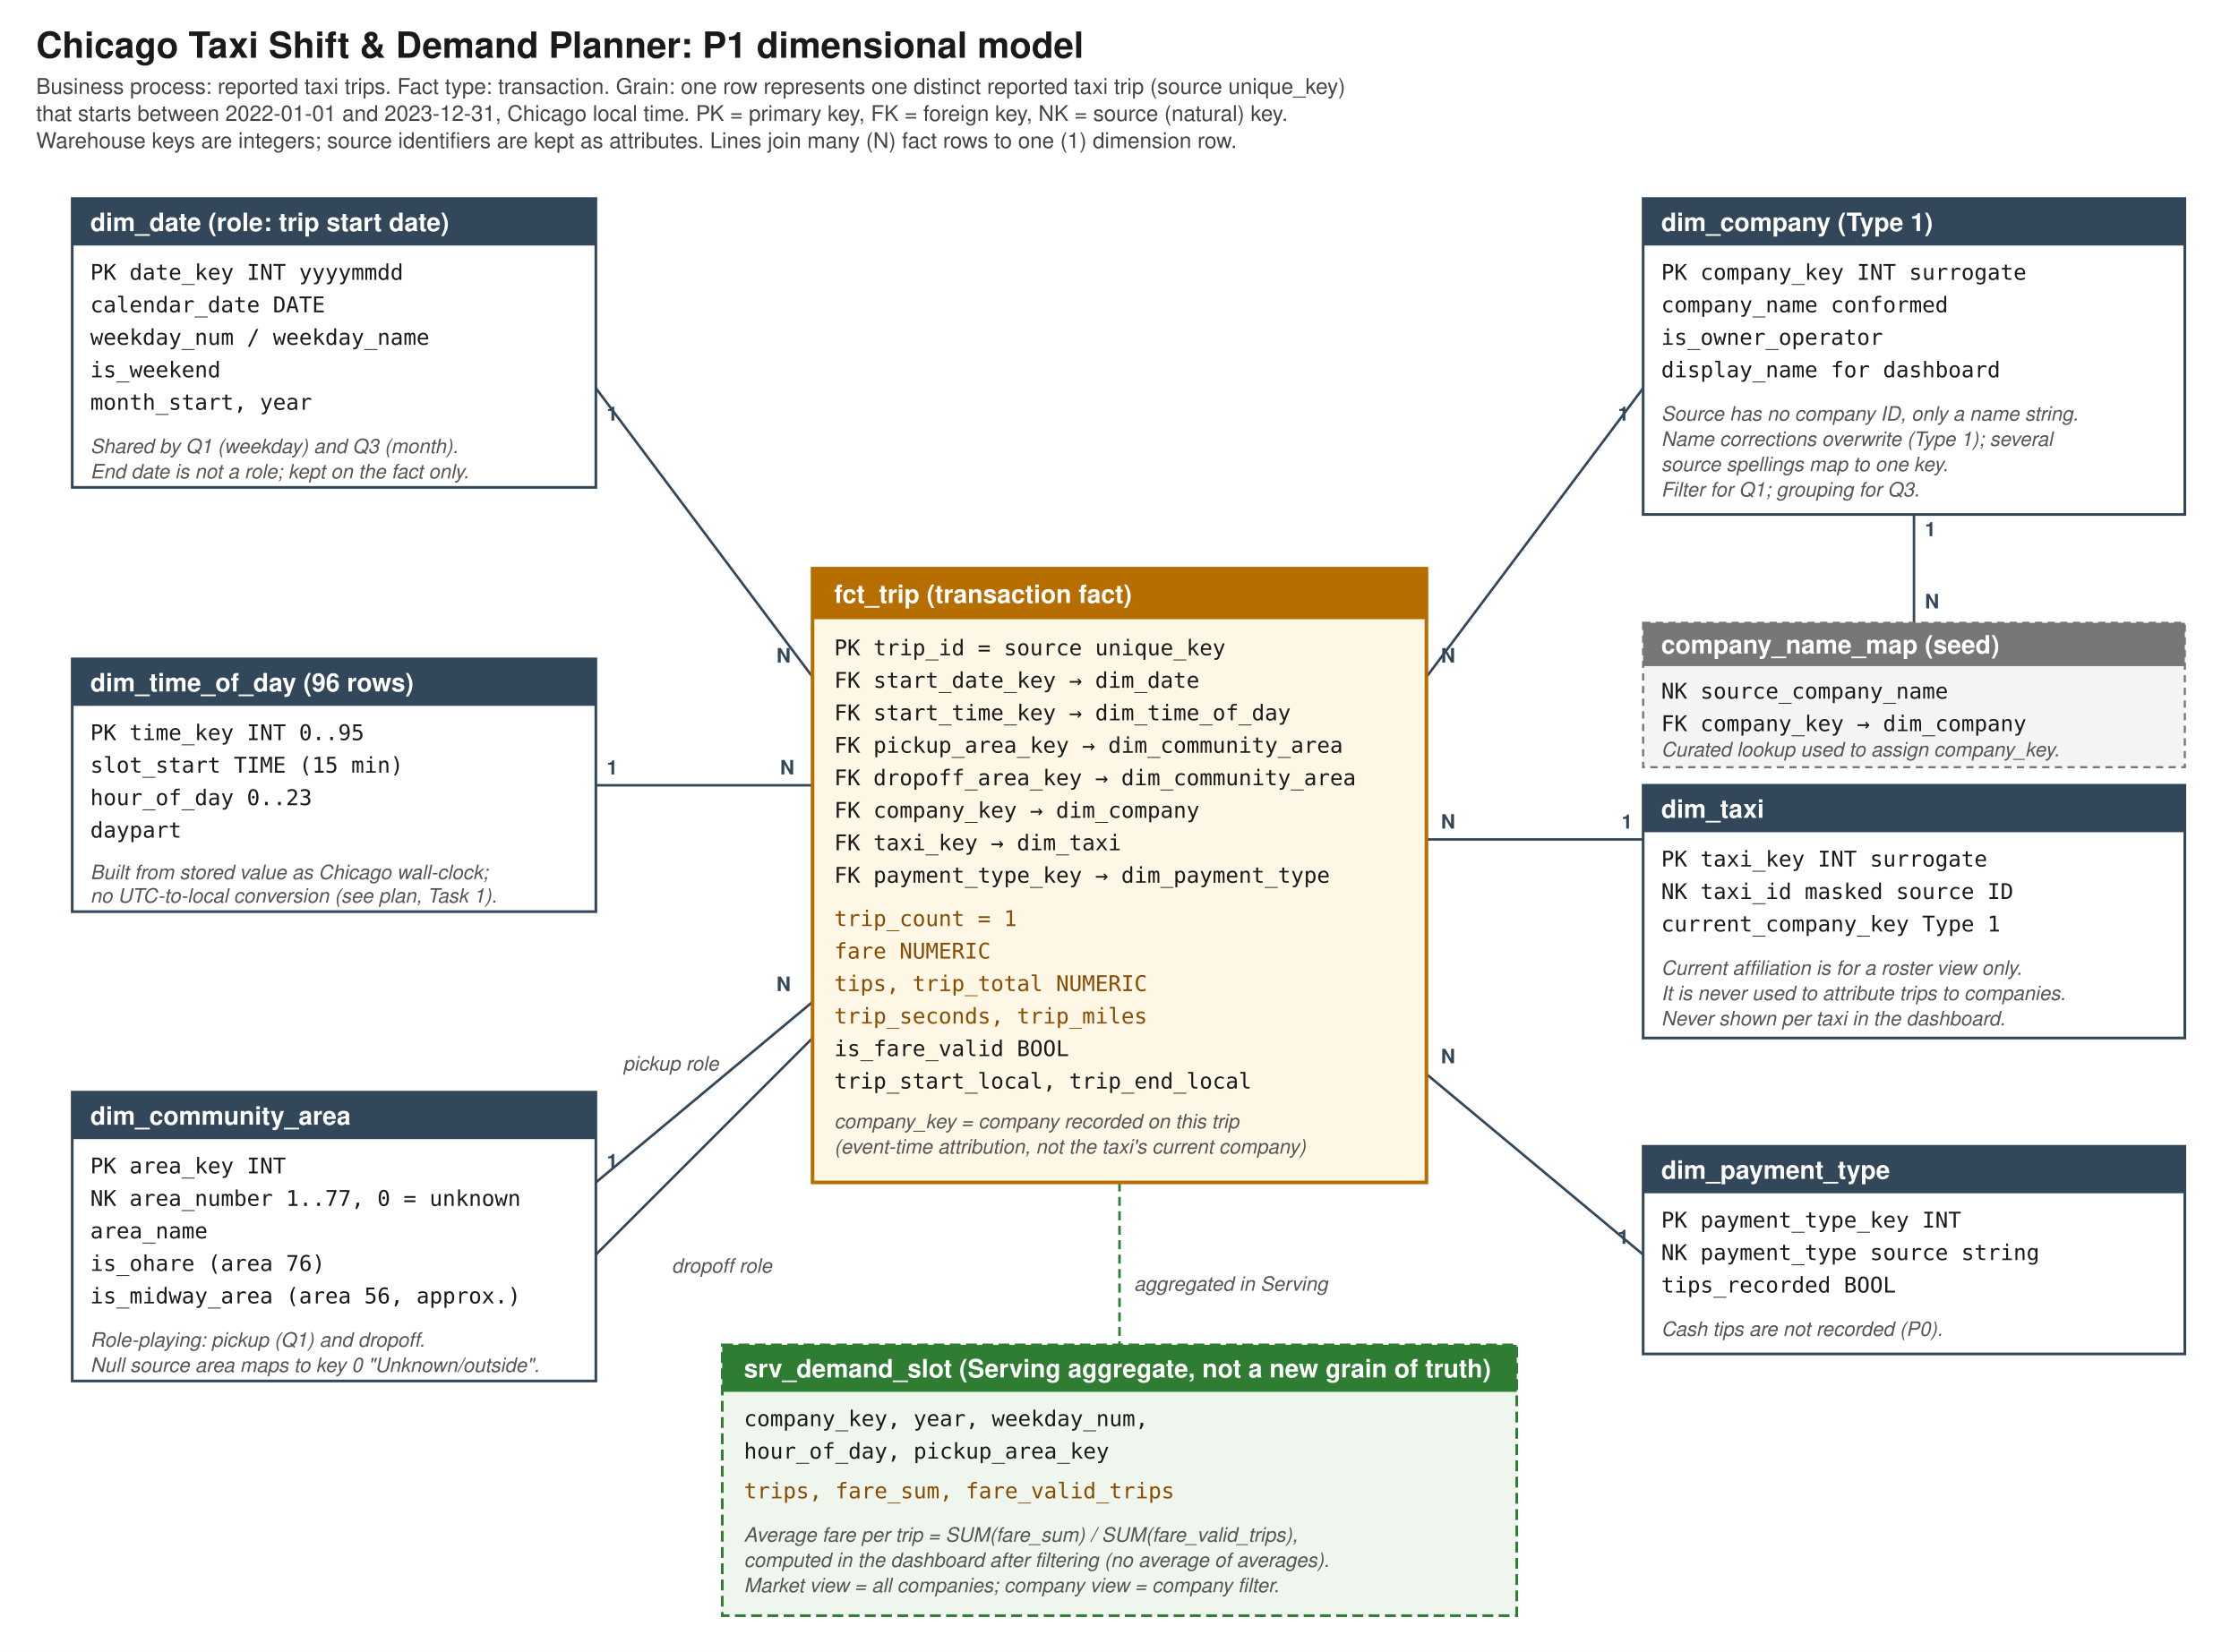
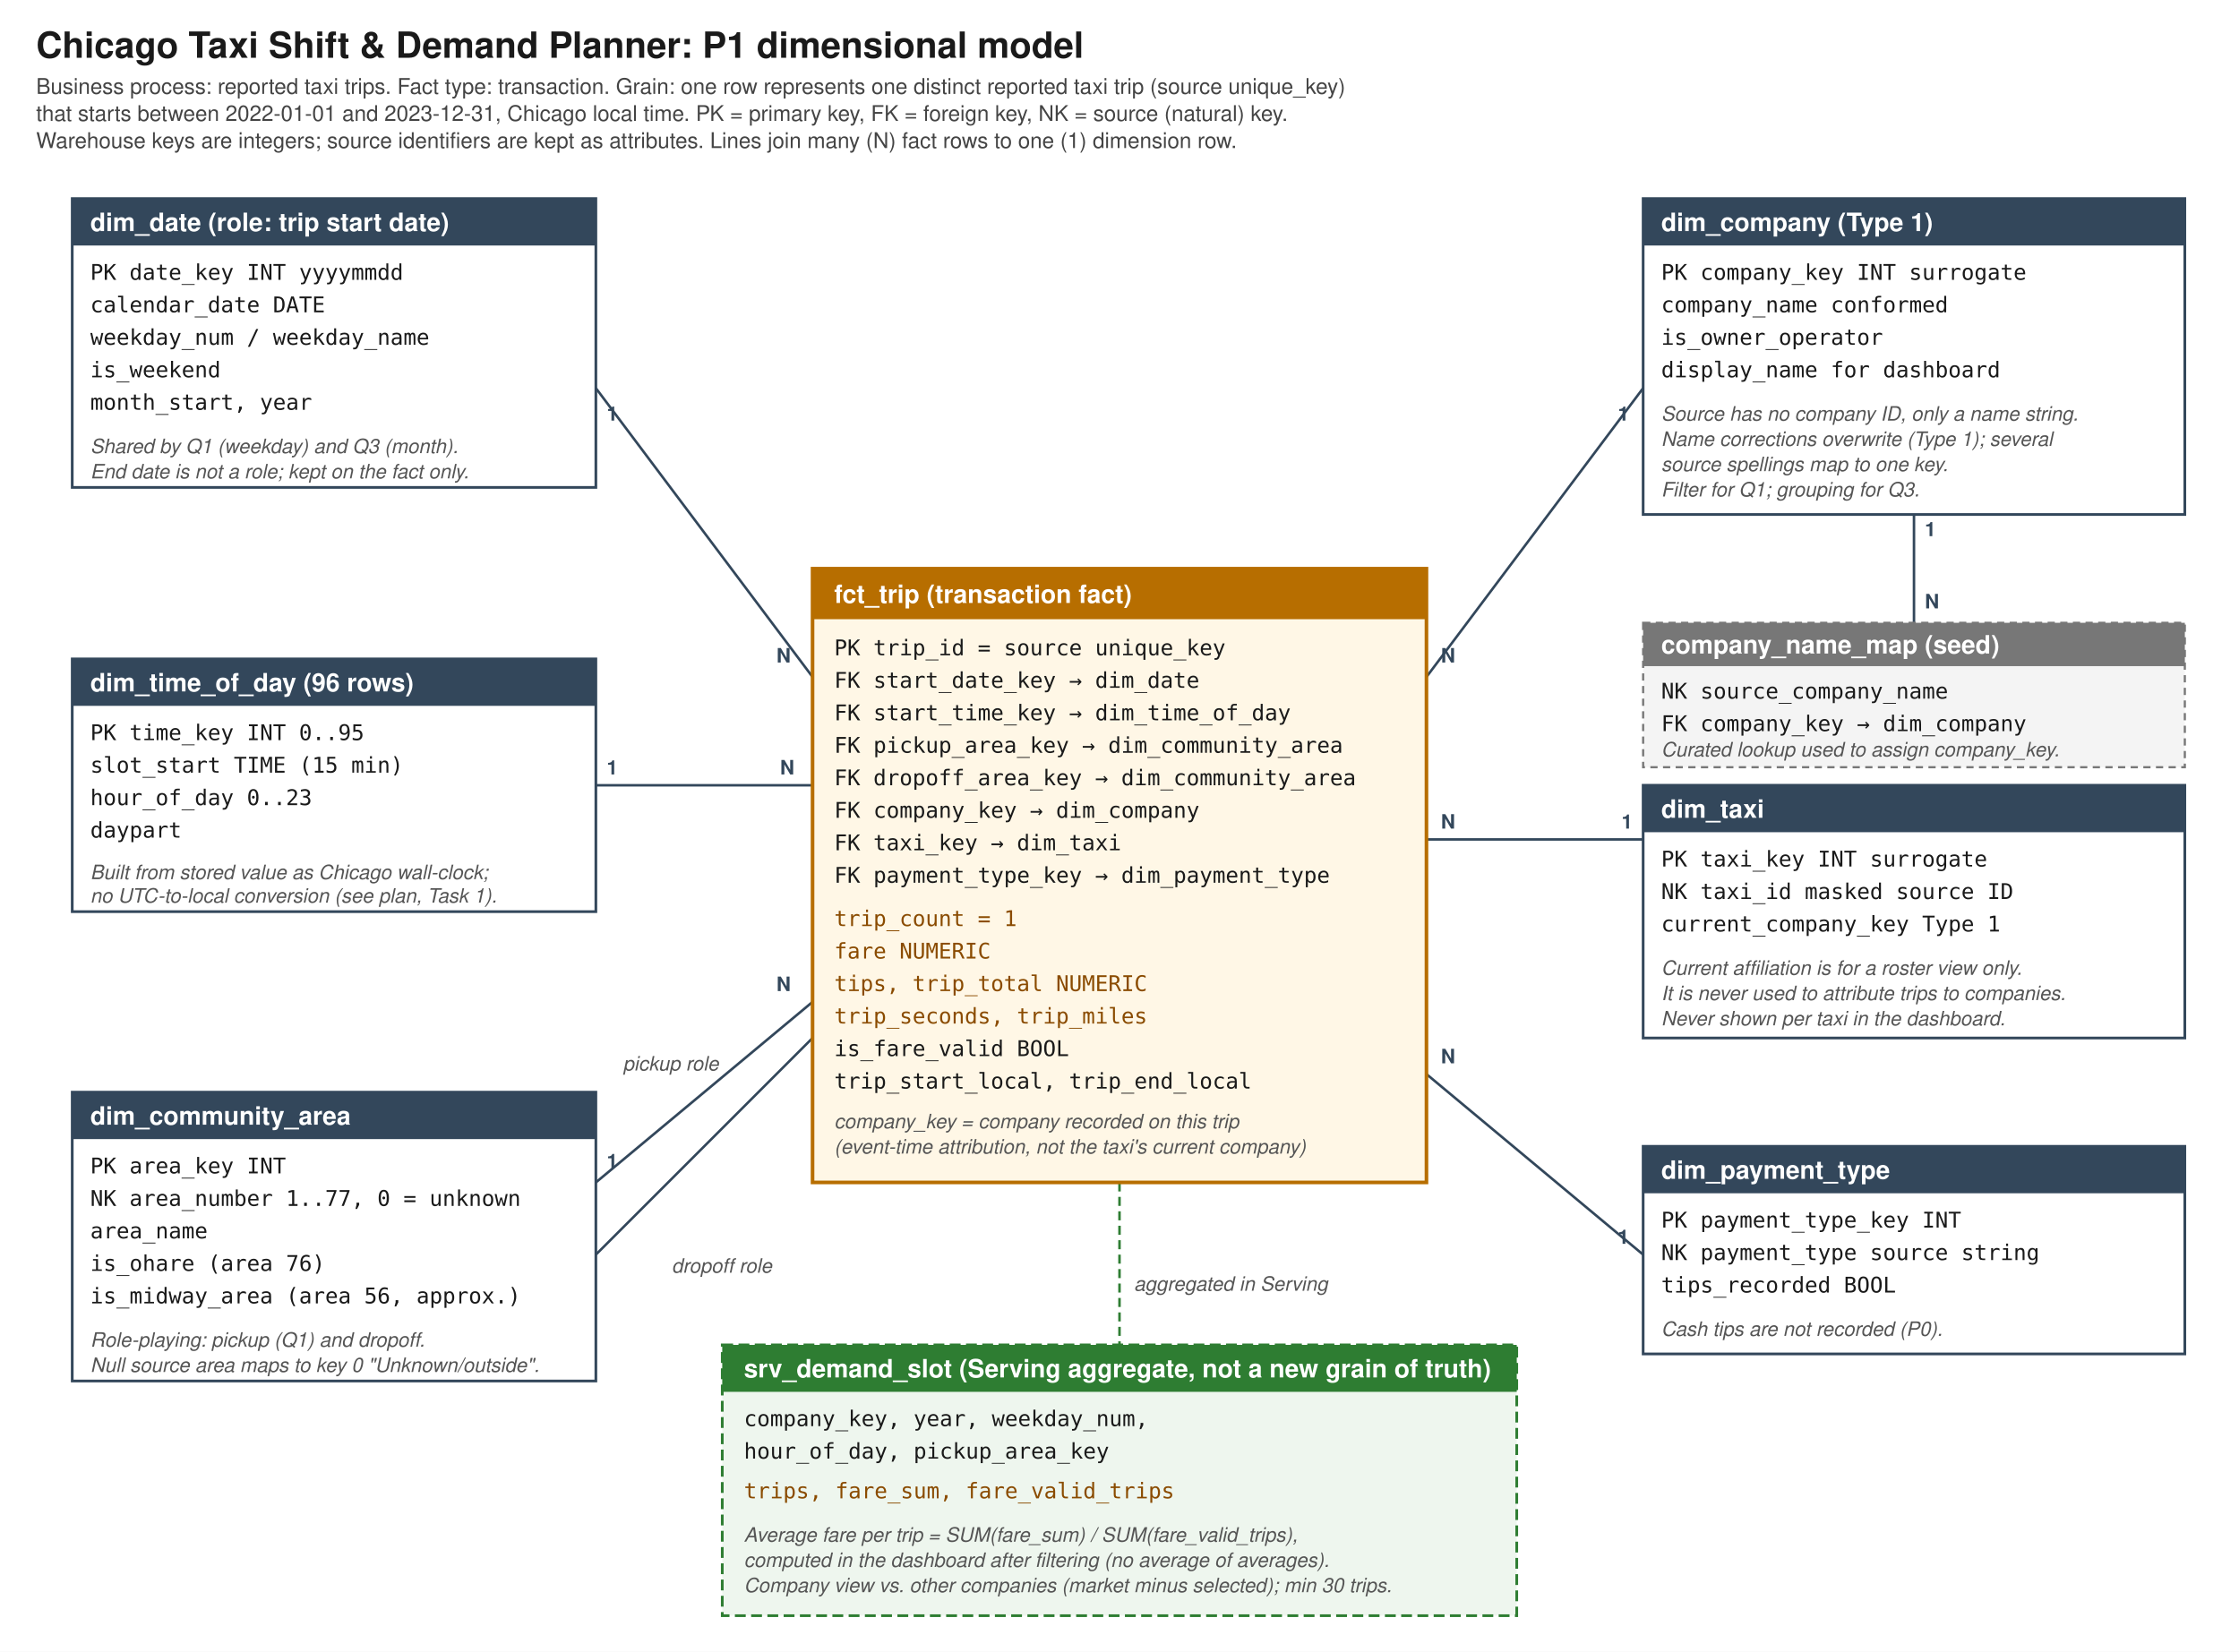
<svg xmlns="http://www.w3.org/2000/svg" width="1240" height="915" viewBox="0 0 1240 915" font-family="Helvetica, Arial, sans-serif" font-size="13">
  <rect width="1240" height="915" fill="#ffffff" />
  <style>
    .box { fill: #ffffff; stroke: #33475b; stroke-width: 1.5; }
    .fact { fill: #fff7e6; stroke: #b76e00; stroke-width: 2; }
    .seed { fill: #f4f4f4; stroke: #777; stroke-width: 1.2; stroke-dasharray: 4 3; }
    .srv  { fill: #eef6ee; stroke: #2e7d32; stroke-width: 1.5; stroke-dasharray: 6 3; }
    .hdr  { fill: #33475b; }
    .hdrf { fill: #b76e00; }
    .hdrs { fill: #2e7d32; }
    .hdrg { fill: #777; }
    .ht   { fill: #ffffff; font-weight: bold; font-size: 14px; }
    .k    { font-family: Menlo, Consolas, monospace; font-size: 12px; fill: #1a1a1a; }
    .m    { font-family: Menlo, Consolas, monospace; font-size: 12px; fill: #8a4b00; }
    .n    { font-size: 11px; fill: #555; font-style: italic; }
    .rel  { stroke: #33475b; stroke-width: 1.4; fill: none; }
    .reld { stroke: #2e7d32; stroke-width: 1.4; fill: none; stroke-dasharray: 5 3; }
    .card { font-size: 11px; fill: #33475b; font-weight: bold; }
    .title { font-size: 20px; font-weight: bold; fill: #1a1a1a; }
    .sub { font-size: 12px; fill: #444; }
  </style>
  <text x="20" y="32" class="title">Chicago Taxi Shift &amp; Demand Planner: P1 dimensional model</text>
  <text x="20" y="52" class="sub">Business process: reported taxi trips. Fact type: transaction. Grain: one row represents one distinct reported taxi trip (source unique_key)</text>
  <text x="20" y="67" class="sub">that starts between 2022-01-01 and 2023-12-31, Chicago local time. PK = primary key, FK = foreign key, NK = source (natural) key.</text>
  <text x="20" y="82" class="sub">Warehouse keys are integers; source identifiers are kept as attributes. Lines join many (N) fact rows to one (1) dimension row.</text>
  <g transform="translate(0,15)">
    <path class="rel" d="M450 360 L330 200" />
    <text x="430" y="352" class="card">N</text>
    <text x="336" y="218" class="card">1</text>
    <path class="rel" d="M450 420 L330 420" />
    <text x="432" y="414" class="card">N</text>
    <text x="336" y="414" class="card">1</text>
    <path class="rel" d="M450 540 L330 640" />
    <path class="rel" d="M450 560 L330 680" />
    <text x="430" y="534" class="card">N</text>
    <text x="336" y="632" class="card">1</text>
    <text x="345" y="578" class="n">pickup role</text>
    <text x="372" y="690" class="n">dropoff role</text>
    <path class="rel" d="M790 360 L910 200" />
    <text x="798" y="352" class="card">N</text>
    <text x="896" y="218" class="card">1</text>
    <path class="rel" d="M790 450 L910 450" />
    <text x="798" y="444" class="card">N</text>
    <text x="898" y="444" class="card">1</text>
    <path class="rel" d="M790 580 L910 680" />
    <text x="798" y="574" class="card">N</text>
    <text x="896" y="674" class="card">1</text>
    <path class="rel" d="M1060 330 L1060 270" />
    <text x="1066" y="322" class="card">N</text>
    <text x="1066" y="282" class="card">1</text>
    <path class="reld" d="M620 640 L620 730" />
    <text x="628" y="700" class="n">aggregated in Serving</text>
    <rect x="40" y="95" width="290" height="160" class="box" />
    <rect x="40" y="95" width="290" height="26" class="hdr" />
    <text x="50" y="113" class="ht">dim_date  (role: trip start date)</text>
    <text x="50" y="140" class="k">PK date_key        INT yyyymmdd</text>
    <text x="50" y="158" class="k">   calendar_date   DATE</text>
    <text x="50" y="176" class="k">   weekday_num / weekday_name</text>
    <text x="50" y="194" class="k">   is_weekend</text>
    <text x="50" y="212" class="k">   month_start, year</text>
    <text x="50" y="236" class="n">Shared by Q1 (weekday) and Q3 (month).</text>
    <text x="50" y="250" class="n">End date is not a role; kept on the fact only.</text>
    <rect x="40" y="350" width="290" height="140" class="box" />
    <rect x="40" y="350" width="290" height="26" class="hdr" />
    <text x="50" y="368" class="ht">dim_time_of_day  (96 rows)</text>
    <text x="50" y="395" class="k">PK time_key        INT 0..95</text>
    <text x="50" y="413" class="k">   slot_start      TIME (15 min)</text>
    <text x="50" y="431" class="k">   hour_of_day     0..23</text>
    <text x="50" y="449" class="k">   daypart</text>
    <text x="50" y="472" class="n">Built from stored value as Chicago wall-clock;</text>
    <text x="50" y="485" class="n">no UTC-to-local conversion (see plan, Task 1).</text>
    <rect x="40" y="590" width="290" height="160" class="box" />
    <rect x="40" y="590" width="290" height="26" class="hdr" />
    <text x="50" y="608" class="ht">dim_community_area</text>
    <text x="50" y="635" class="k">PK area_key        INT</text>
    <text x="50" y="653" class="k">NK area_number     1..77, 0 = unknown</text>
    <text x="50" y="671" class="k">   area_name</text>
    <text x="50" y="689" class="k">   is_ohare        (area 76)</text>
    <text x="50" y="707" class="k">   is_midway_area  (area 56, approx.)</text>
    <text x="50" y="731" class="n">Role-playing: pickup (Q1) and dropoff.</text>
    <text x="50" y="745" class="n">Null source area maps to key 0 "Unknown/outside".</text>
    <rect x="450" y="300" width="340" height="340" class="fact" />
    <rect x="450" y="300" width="340" height="28" class="hdrf" />
    <text x="462" y="319" class="ht">fct_trip  (transaction fact)</text>
    <text x="462" y="348" class="k">PK trip_id          = source unique_key</text>
    <text x="462" y="366" class="k">FK start_date_key   → dim_date</text>
    <text x="462" y="384" class="k">FK start_time_key   → dim_time_of_day</text>
    <text x="462" y="402" class="k">FK pickup_area_key  → dim_community_area</text>
    <text x="462" y="420" class="k">FK dropoff_area_key → dim_community_area</text>
    <text x="462" y="438" class="k">FK company_key      → dim_company</text>
    <text x="462" y="456" class="k">FK taxi_key         → dim_taxi</text>
    <text x="462" y="474" class="k">FK payment_type_key → dim_payment_type</text>
    <text x="462" y="498" class="m">   trip_count        = 1</text>
    <text x="462" y="516" class="m">   fare              NUMERIC</text>
    <text x="462" y="534" class="m">   tips, trip_total  NUMERIC</text>
    <text x="462" y="552" class="m">   trip_seconds, trip_miles</text>
    <text x="462" y="570" class="k">   is_fare_valid     BOOL</text>
    <text x="462" y="588" class="k">   trip_start_local, trip_end_local</text>
    <text x="462" y="610" class="n">company_key = company recorded on this trip</text>
    <text x="462" y="624" class="n">(event-time attribution, not the taxi's current company)</text>
    <rect x="910" y="95" width="300" height="175" class="box" />
    <rect x="910" y="95" width="300" height="26" class="hdr" />
    <text x="920" y="113" class="ht">dim_company  (Type 1)</text>
    <text x="920" y="140" class="k">PK company_key      INT surrogate</text>
    <text x="920" y="158" class="k">   company_name     conformed</text>
    <text x="920" y="176" class="k">   is_owner_operator</text>
    <text x="920" y="194" class="k">   display_name     for dashboard</text>
    <text x="920" y="218" class="n">Source has no company ID, only a name string.</text>
    <text x="920" y="232" class="n">Name corrections overwrite (Type 1); several</text>
    <text x="920" y="246" class="n">source spellings map to one key.</text>
    <text x="920" y="260" class="n">Filter for Q1; grouping for Q3.</text>
    <rect x="910" y="330" width="300" height="80" class="seed" />
    <rect x="910" y="330" width="300" height="24" class="hdrg" />
    <text x="920" y="347" class="ht">company_name_map  (seed)</text>
    <text x="920" y="372" class="k">NK source_company_name</text>
    <text x="920" y="390" class="k">FK company_key → dim_company</text>
    <text x="920" y="404" class="n">Curated lookup used to assign company_key.</text>
    <rect x="910" y="420" width="300" height="140" class="box" />
    <rect x="910" y="420" width="300" height="26" class="hdr" />
    <text x="920" y="438" class="ht">dim_taxi</text>
    <text x="920" y="465" class="k">PK taxi_key         INT surrogate</text>
    <text x="920" y="483" class="k">NK taxi_id          masked source ID</text>
    <text x="920" y="501" class="k">   current_company_key  Type 1</text>
    <text x="920" y="525" class="n">Current affiliation is for a roster view only.</text>
    <text x="920" y="539" class="n">It is never used to attribute trips to companies.</text>
    <text x="920" y="553" class="n">Never shown per taxi in the dashboard.</text>
    <rect x="910" y="620" width="300" height="115" class="box" />
    <rect x="910" y="620" width="300" height="26" class="hdr" />
    <text x="920" y="638" class="ht">dim_payment_type</text>
    <text x="920" y="665" class="k">PK payment_type_key INT</text>
    <text x="920" y="683" class="k">NK payment_type     source string</text>
    <text x="920" y="701" class="k">   tips_recorded    BOOL</text>
    <text x="920" y="725" class="n">Cash tips are not recorded (P0).</text>
    <rect x="400" y="730" width="440" height="150" class="srv" />
    <rect x="400" y="730" width="440" height="26" class="hdrs" />
    <text x="412" y="748" class="ht">srv_demand_slot  (Serving aggregate, not a new grain of truth)</text>
    <text x="412" y="775" class="k">company_key, year, weekday_num,</text>
    <text x="412" y="793" class="k">hour_of_day, pickup_area_key</text>
    <text x="412" y="815" class="m">trips, fare_sum, fare_valid_trips</text>
    <text x="412" y="839" class="n">Average fare per trip = SUM(fare_sum) / SUM(fare_valid_trips),</text>
    <text x="412" y="853" class="n">computed in the dashboard after filtering (no average of averages).</text>
-     <text x="412" y="867" class="n">Market view = all companies; company view = company filter.</text>
+     <text x="412" y="867" class="n">Company view vs. other companies (market minus selected); min 30 trips.</text>
  </g>
</svg>
